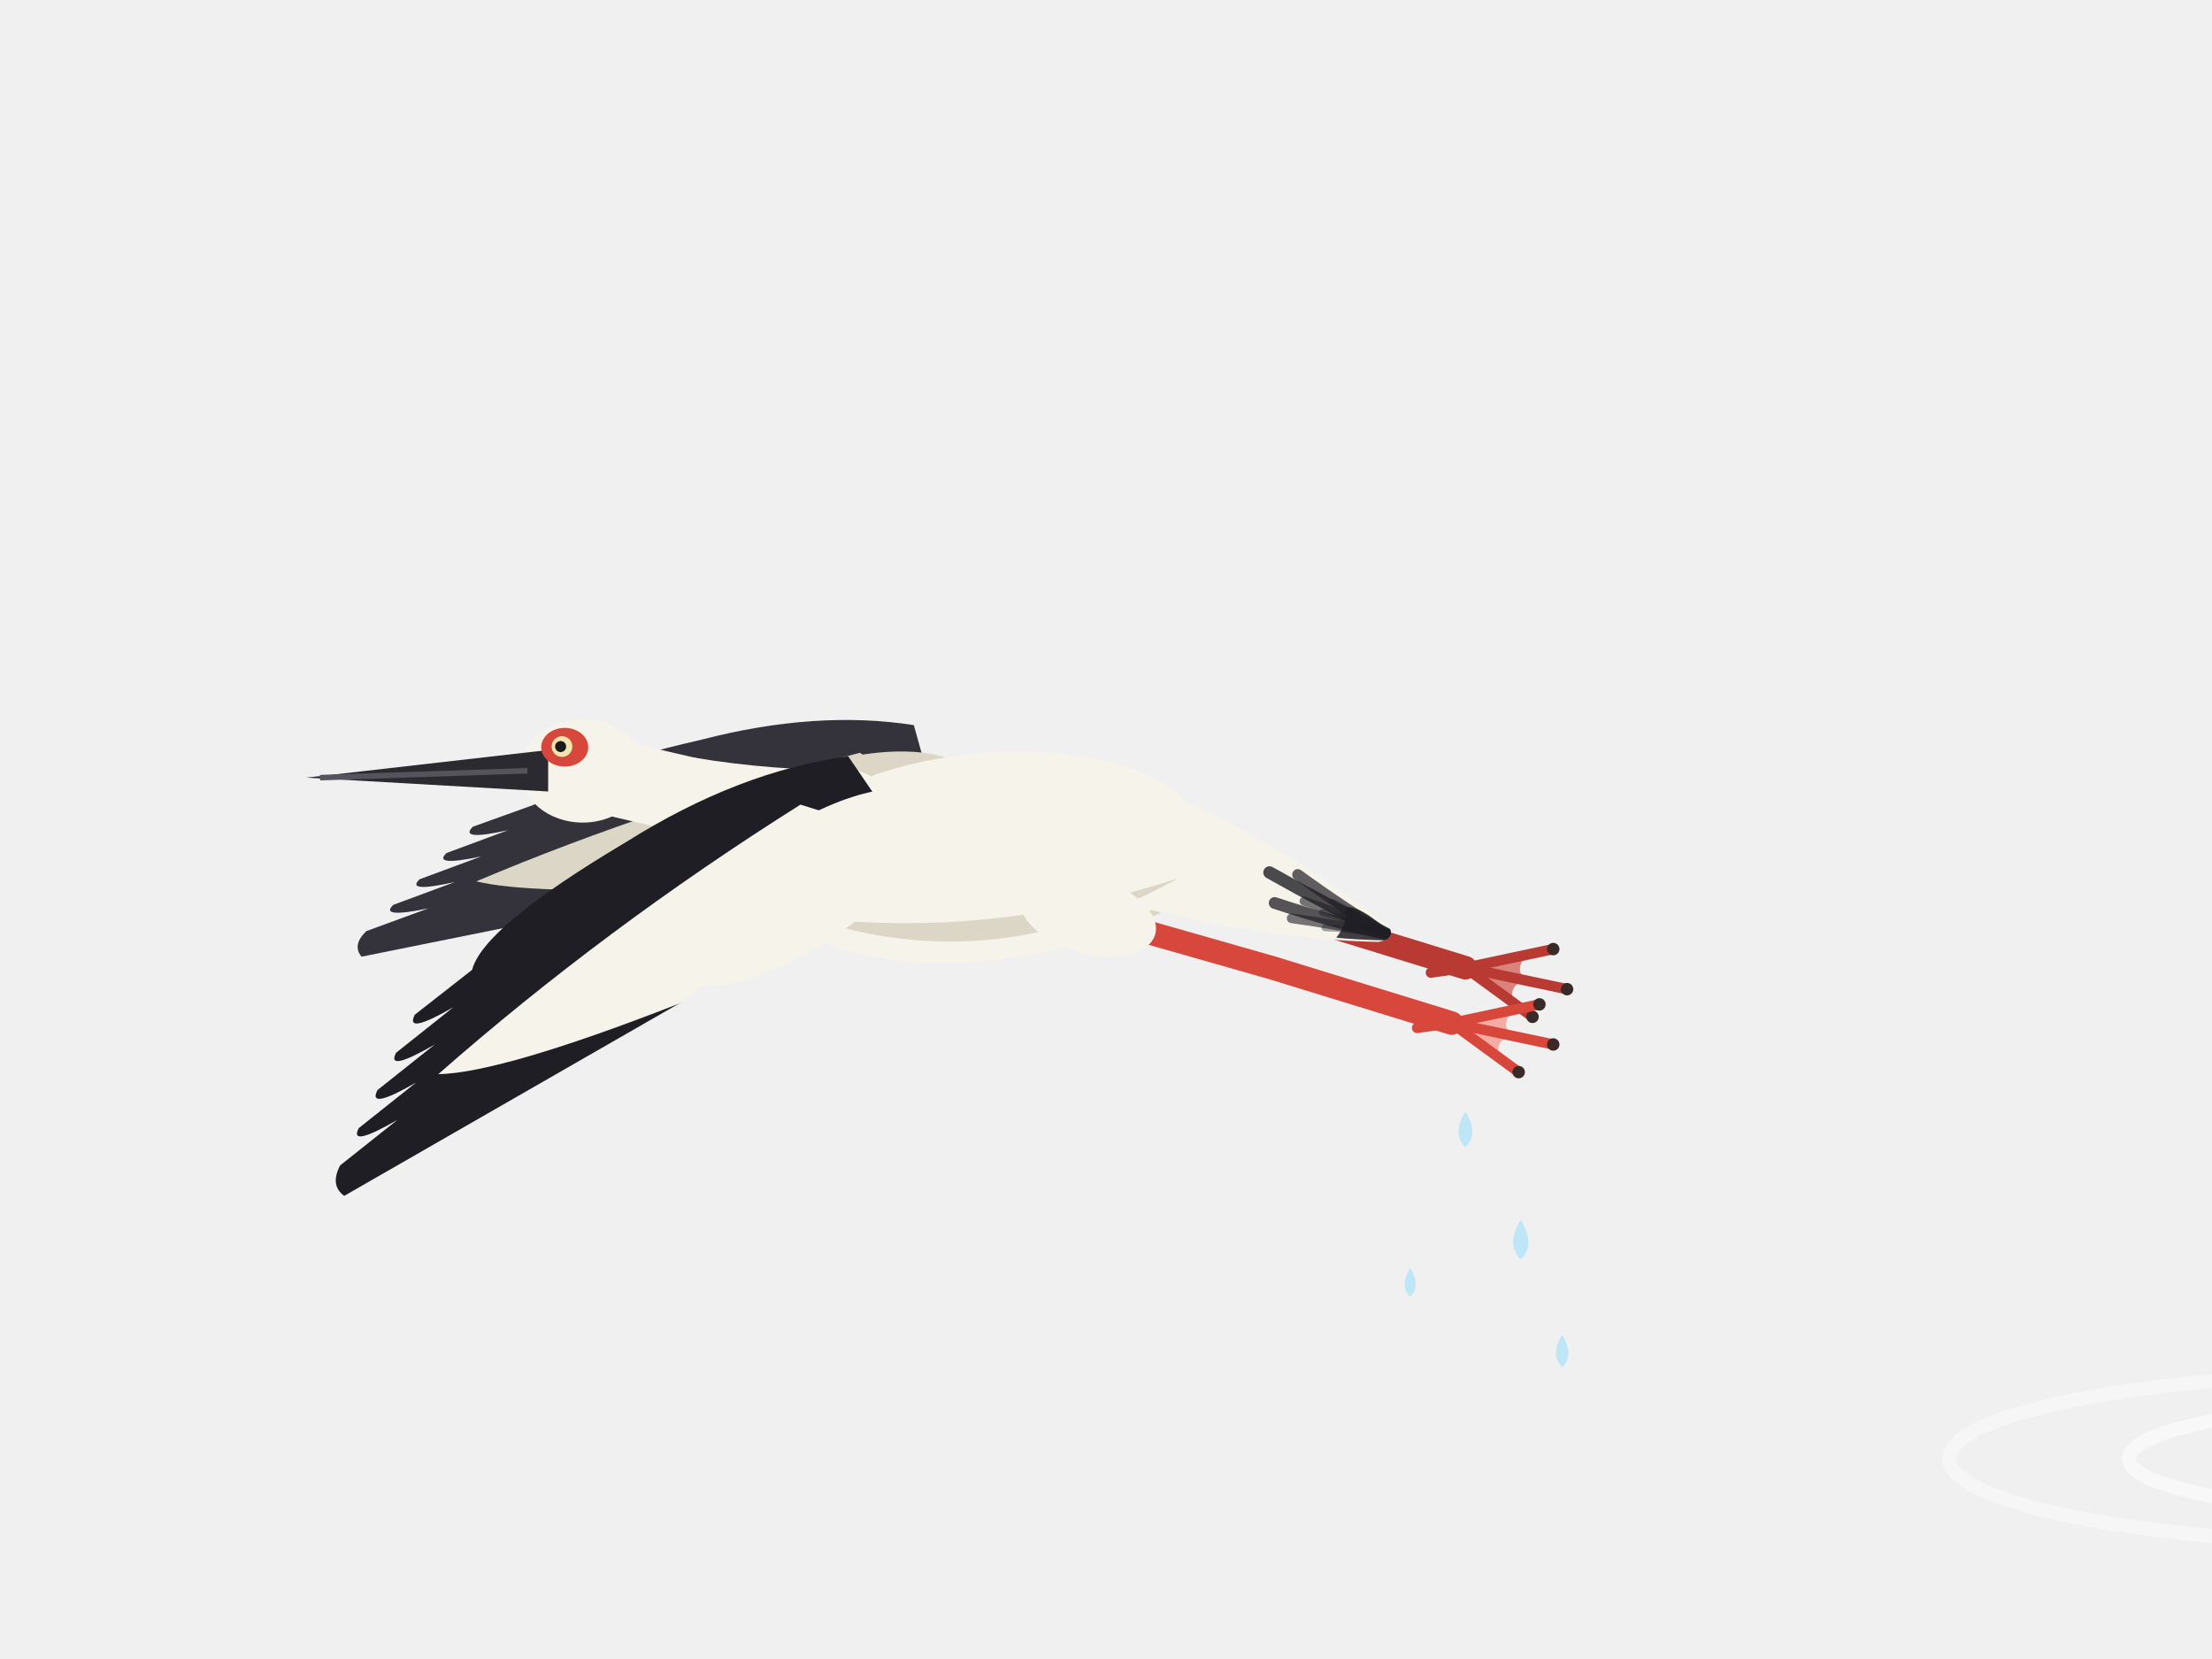
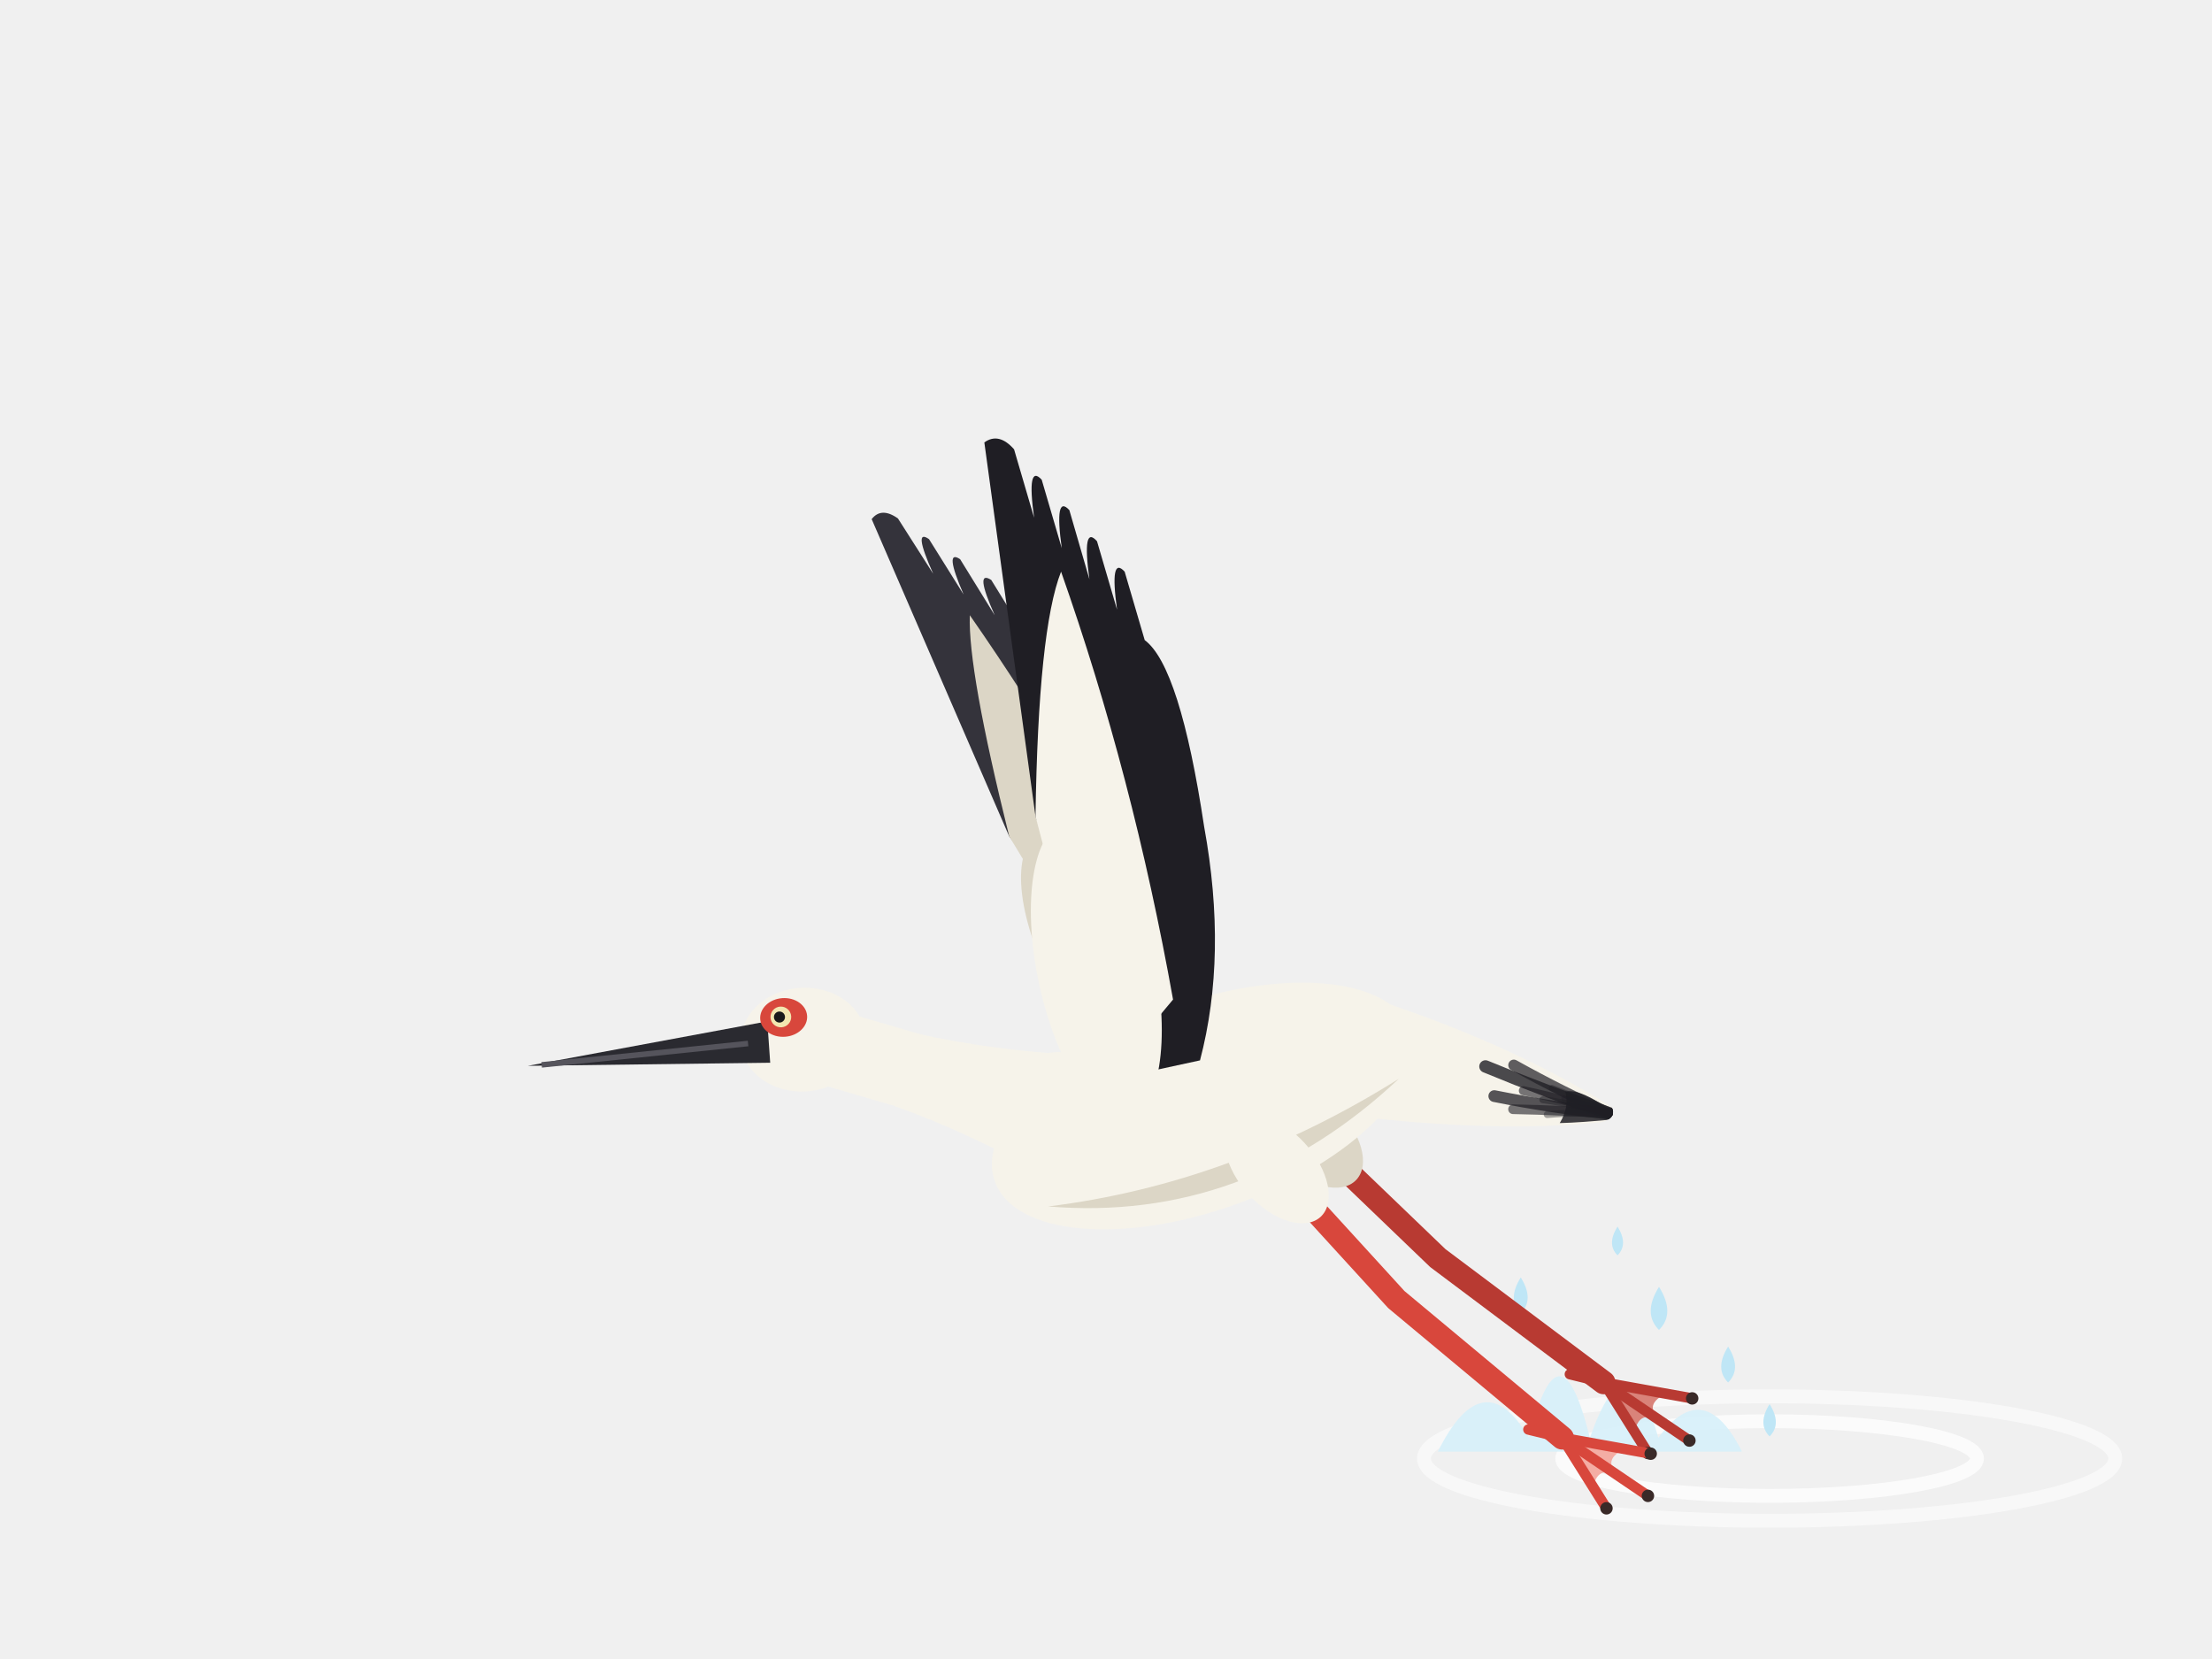
<svg xmlns="http://www.w3.org/2000/svg" width="320" height="240" viewBox="-80 -40 320 240">
-   <ellipse cx="272" cy="171" rx="70" ry="12.6" fill="none" stroke="#ffffff" stroke-width="2" opacity="0.4" />
-   <ellipse cx="272" cy="171" rx="44" ry="7.9" fill="none" stroke="#ffffff" stroke-width="2" opacity="0.55" />
-   <path d="M132 120.8 Q134 124 132 126 Q130 124 132 120.8 Z" fill="#bfe6f6" />
-   <path d="M140 136.48 Q142.2 140 140 142.2 Q137.8 140 140 136.48 Z" fill="#bfe6f6" />
-   <path d="M146 153.12 Q147.8 156 146 157.8 Q144.2 156 146 153.12 Z" fill="#bfe6f6" />
-   <path d="M124 143.44 Q125.6 146 124 147.6 Q122.4 146 124 143.44 Z" fill="#bfe6f6" />
-   <path d="M78.4 87.3 L106 92 L132 100" stroke="#b83a32" stroke-width="3.4" fill="none" stroke-linecap="round" stroke-linejoin="round" />
-   <path d="M132 100 L140.9 98.1 Q138.2 101.3 142.6 102.2 Q138.2 101.3 138.8 104.9 Z" fill="#d9837a" />
-   <path d="M132 100 L144.7 97.3" stroke="#b83a32" stroke-width="1.5" stroke-linecap="round" />
-   <path d="M132 100 L146.7 103.1" stroke="#b83a32" stroke-width="1.5" stroke-linecap="round" />
-   <path d="M132 100 L141.7 107.1" stroke="#b83a32" stroke-width="1.5" stroke-linecap="round" />
-   <path d="M132 100 L127 100.7" stroke="#b83a32" stroke-width="1.5" stroke-linecap="round" />
-   <circle cx="144.7" cy="97.3" r=".9" fill="#3a2a28" />
-   <circle cx="146.7" cy="103.1" r=".9" fill="#3a2a28" />
-   <circle cx="141.7" cy="107.1" r=".9" fill="#3a2a28" />
-   <ellipse cx="80.7" cy="87.7" rx="9.4" ry="5.5" transform="rotate(9.7 80.7 87.7)" fill="#dcd6c6" />
-   <path d="M74.9 91.7 L104 100 L130 108" stroke="#d8473c" stroke-width="3.4" fill="none" stroke-linecap="round" stroke-linejoin="round" />
-   <path d="M130 108 L138.9 106.1 Q136.2 109.3 140.6 110.2 Q136.2 109.3 136.8 112.9 Z" fill="#f4ada4" />
-   <path d="M130 108 L142.7 105.3" stroke="#d8473c" stroke-width="1.5" stroke-linecap="round" />
-   <path d="M130 108 L144.7 111.1" stroke="#d8473c" stroke-width="1.5" stroke-linecap="round" />
-   <path d="M130 108 L139.7 115.1" stroke="#d8473c" stroke-width="1.5" stroke-linecap="round" />
-   <path d="M130 108 L125 108.7" stroke="#d8473c" stroke-width="1.5" stroke-linecap="round" />
-   <circle cx="142.7" cy="105.3" r=".9" fill="#3a2a28" />
-   <circle cx="144.7" cy="111.1" r=".9" fill="#3a2a28" />
-   <circle cx="139.7" cy="115.1" r=".9" fill="#3a2a28" />
-   <path d="M54.4 72.8 L21.4 88.5 L-27.7 98.4 Q-29.1 96.7 -27 94.7 L-18 91.4 Q-25.2 92.9 -23.1 90.9 L-14.2 87.6 Q-21.4 89.2 -19.3 87.2 L-10.4 83.9 Q-17.5 85.4 -15.4 83.4 L-6.5 80.1 Q-13.7 81.7 -11.6 79.6 L-2.7 76.4 Q0.5 71.8 21.5 67 Q38.1 62.7 52.2 64.9 Z" fill="#34333b" />
-   <path d="M55.6 76.6 L21.4 88.5 Q-3.4 89.4 -11.1 87.5 Q15.2 76.4 44.4 68.9 Z" fill="#dcd6c6" />
-   <ellipse cx="41.4" cy="78.6" rx="20.2" ry="8.5" transform="rotate(164 41.4 78.6)" fill="#dcd6c6" />
-   <path d="M43.5 71.4 Q31.7 71.5 20.4 69.6 L17.9 80.3 Q28.9 83.6 39.5 88.9 Z" fill="#f6f3ea" />
-   <circle cx="41.5" cy="80.1" r="9" fill="#f6f3ea" />
-   <path d="M41.482 80.123 Q22.9 75.8 4.3 71.5" stroke="#f6f3ea" stroke-width="11" stroke-linecap="round" fill="none" />
-   <g transform="translate(4.3 71.5) rotate(0) scale(-1 1)">
+   <ellipse cx="176" cy="171" rx="50" ry="9" fill="none" stroke="#ffffff" stroke-width="2" opacity="0.55" />
+   <ellipse cx="176" cy="171" rx="30" ry="5.4" fill="none" stroke="#ffffff" stroke-width="2" opacity="0.75" />
+   <path d="M128 170 Q134.6 156.8 141.2 168 Q145.6 150.2 150 168 Q155.5 152.4 159.9 168 Q166.5 159 172 170 Z" fill="#d6f0fa" opacity=".9" />
+   <path d="M160 146.16 Q162.4 150 160 152.4 Q157.6 150 160 146.16 Z" fill="#bfe6f6" />
+   <path d="M170 154.8 Q172 158 170 160 Q168 158 170 154.8 Z" fill="#bfe6f6" />
+   <path d="M140 144.8 Q142 148 140 150 Q138 148 140 144.8 Z" fill="#bfe6f6" />
+   <path d="M176 163.12 Q177.8 166 176 167.8 Q174.2 166 176 163.12 Z" fill="#bfe6f6" />
+   <path d="M154 137.44 Q155.6 140 154 141.6 Q152.4 140 154 137.44 Z" fill="#bfe6f6" />
+   <path d="M107.7 122.5 L128 142 L152 160" stroke="#b83a32" stroke-width="3.4" fill="none" stroke-linecap="round" stroke-linejoin="round" />
+   <path d="M152 160 L161 161.6 Q157.2 163.5 161 166 Q157.2 163.5 156.5 167.1 Z" fill="#d9837a" />
+   <path d="M152 160 L164.8 162.3" stroke="#b83a32" stroke-width="1.5" stroke-linecap="round" />
+   <path d="M152 160 L164.4 168.4" stroke="#b83a32" stroke-width="1.5" stroke-linecap="round" />
+   <path d="M152 160 L158.4 170.2" stroke="#b83a32" stroke-width="1.5" stroke-linecap="round" />
+   <path d="M152 160 L147.1 158.8" stroke="#b83a32" stroke-width="1.5" stroke-linecap="round" />
+   <circle cx="164.8" cy="162.3" r=".9" fill="#3a2a28" />
+   <circle cx="164.4" cy="168.4" r=".9" fill="#3a2a28" />
+   <circle cx="158.4" cy="170.2" r=".9" fill="#3a2a28" />
+   <ellipse cx="109.4" cy="124.2" rx="9.4" ry="5.5" transform="rotate(43.8 109.4 124.2)" fill="#dcd6c6" />
+   <path d="M103.1 127.3 L122 148 L146 168" stroke="#d8473c" stroke-width="3.4" fill="none" stroke-linecap="round" stroke-linejoin="round" />
+   <path d="M146 168 L155 169.6 Q151.2 171.5 155 174 Q151.2 171.5 150.5 175.1 Z" fill="#f4ada4" />
+   <path d="M146 168 L158.8 170.3" stroke="#d8473c" stroke-width="1.5" stroke-linecap="round" />
+   <path d="M146 168 L158.4 176.4" stroke="#d8473c" stroke-width="1.5" stroke-linecap="round" />
+   <path d="M146 168 L152.4 178.2" stroke="#d8473c" stroke-width="1.5" stroke-linecap="round" />
+   <path d="M146 168 L141.1 166.8" stroke="#d8473c" stroke-width="1.5" stroke-linecap="round" />
+   <circle cx="158.8" cy="170.3" r=".9" fill="#3a2a28" />
+   <circle cx="158.4" cy="176.4" r=".9" fill="#3a2a28" />
+   <circle cx="152.4" cy="178.2" r=".9" fill="#3a2a28" />
+   <path d="M88.3 110.1 L66 81 L46.1 35.1 Q47.5 33.3 49.9 35 L55 43 Q52 36.3 54.4 38 L59.4 46 Q56.5 39.3 58.9 40.9 L63.9 49 Q60.9 42.3 63.4 43.9 L68.4 52 Q65.4 45.3 67.8 46.9 L72.9 54.9 Q78 57.1 87.1 76.6 Q94.7 92 95.5 106.2 Z" fill="#34333b" />
+   <path d="M84.7 111.9 L66 81 Q60 56.9 60.3 49 Q76.6 72.4 90 99.4 Z" fill="#dcd6c6" />
+   <ellipse cx="79.8" cy="98.5" rx="20.2" ry="8.5" transform="rotate(-118 79.8 98.5)" fill="#dcd6c6" />
+   <path d="M75.7 112.6 Q63.8 112 52.5 109.5 L49.4 120 Q60.3 123.9 70.6 129.8 Z" fill="#f6f3ea" />
+   <circle cx="73.2" cy="121.2" r="9" fill="#f6f3ea" />
+   <path d="M73.154 121.202 Q54.7 115.8 36.2 110.4" stroke="#f6f3ea" stroke-width="11" stroke-linecap="round" fill="none" />
+   <g transform="translate(36.2 110.4) rotate(-4) scale(-1 1)">
    <ellipse cx="0" cy="0" rx="9" ry="7.5" fill="#f6f3ea" />
    <path d="M5 -3 L40 1 L5 3 Z" fill="#2a2a30" />
    <path d="M8 0 L38 1" stroke="#55545c" stroke-width=".8" />
    <ellipse cx="2.6" cy="-3.4" rx="3.4" ry="2.8" fill="#d8473c" />
    <circle cx="3" cy="-3.5" r="1.5" fill="#f2e6b0" />
    <circle cx="3.2" cy="-3.5" r=".8" fill="#1a1a1a" />
  </g>
-   <g transform="translate(62 84) rotate(-6)">
-     <g transform="rotate(23 24 1)">
+   <g transform="translate(94 120) rotate(-20)">
+     <g transform="rotate(30 24 1)">
      <defs>
        <clipPath id="tail">
          <path d="M20 -8 Q44 -5 61 2 Q62 3.4 60 4.4 Q44 9 20 10 Z" />
        </clipPath>
      </defs>
      <path d="M20 -8 Q44 -5 61 2 Q62 3.4 60 4.4 Q44 9 20 10 Z" fill="#f6f3ea" />
      <g clip-path="url(#tail)">
        <path d="M46 -1.5 Q53.5 1.1 61 3" stroke="#1f1e24" stroke-width="1.6" stroke-linecap="round" fill="none" opacity="0.7" />
        <path d="M52 0.8 Q56.5 1.6 61 3" stroke="#1f1e24" stroke-width="0.9" stroke-linecap="round" fill="none" opacity="0.4" />
        <path d="M42 -0.6 Q51.5 1.5 61 3" stroke="#1f1e24" stroke-width="1.8" stroke-linecap="round" fill="none" opacity="0.8" />
        <path d="M54 2 Q57.5 2.2 61 3" stroke="#1f1e24" stroke-width="0.8" stroke-linecap="round" fill="none" opacity="0.35" />
        <path d="M48 1.9 Q54.5 2.1 61 3" stroke="#1f1e24" stroke-width="1.3" stroke-linecap="round" fill="none" opacity="0.6" />
        <path d="M51 2.7 Q56 2.5 61 3" stroke="#1f1e24" stroke-width="1" stroke-linecap="round" fill="none" opacity="0.45" />
        <path d="M44 3.4 Q52.5 3.6 61 3" stroke="#1f1e24" stroke-width="1.7" stroke-linecap="round" fill="none" opacity="0.75" />
        <path d="M55 3.5 Q58 2.9 61 3" stroke="#1f1e24" stroke-width="0.8" stroke-linecap="round" fill="none" opacity="0.35" />
        <path d="M47 4.8 Q54 3.7 61 3" stroke="#1f1e24" stroke-width="1.4" stroke-linecap="round" fill="none" opacity="0.6" />
        <path d="M52 4.7 Q56.5 3.5 61 3" stroke="#1f1e24" stroke-width="1" stroke-linecap="round" fill="none" opacity="0.4" />
        <path d="M62 3 Q56 0 54 1 Q55 3 54 5.6 Q57 5 62 3.6 Z" fill="#1f1e24" opacity=".85" />
      </g>
    </g>
    <ellipse cx="0" cy="0" rx="32" ry="15" fill="#f6f3ea" />
    <path d="M-26 6 Q0 18 28 6 Q0 12 -26 6 Z" fill="#dcd6c6" />
  </g>
-   <ellipse cx="77.4" cy="92.4" rx="10.1" ry="5.5" transform="rotate(15.9 77.4 92.4)" fill="#f6f3ea" />
-   <path d="M48.3 77.6 L18.2 105.2 L-30.2 133 Q-32.3 131.5 -30.8 128.6 L-22.5 122 Q-29.6 126.1 -28.1 123.2 L-19.8 116.6 Q-26.9 120.7 -25.4 117.7 L-17.1 111.1 Q-24.2 115.2 -22.7 112.3 L-14.4 105.7 Q-21.5 109.8 -20 106.8 L-11.7 100.3 Q-10.1 94.1 10.6 81.8 Q26.8 71.6 42.7 69.4 Z" fill="#1f1e24" />
-   <path d="M50.5 81 L18.2 105.2 Q-7.4 115.2 -16.6 115.4 Q7.4 94.3 35.8 76.4 Z" fill="#f6f3ea" />
-   <ellipse cx="36" cy="88.4" rx="22.2" ry="8.5" transform="rotate(146 36 88.4)" fill="#f6f3ea" />
+   <ellipse cx="104.7" cy="129.1" rx="9.4" ry="5.5" transform="rotate(47.6 104.7 129.1)" fill="#f6f3ea" />
+   <path d="M83.9 115.5 L69.8 78.1 L62.4 24 Q64.5 22.5 66.7 25 L69.6 34.9 Q68.5 27 70.7 29.4 L73.6 39.3 Q72.5 31.4 74.7 33.8 L77.6 43.8 Q76.5 35.8 78.7 38.3 L81.6 48.2 Q80.5 40.3 82.7 42.7 L85.6 52.6 Q90.7 56.4 94.2 79.6 Q97.6 98.2 93.6 113.4 Z" fill="#1f1e24" />
+   <path d="M79.9 116.3 L69.8 78.1 Q70.2 51.1 73.5 42.7 Q83.9 72.2 89.7 104.6 Z" fill="#f6f3ea" />
+   <ellipse cx="78.6" cy="100.4" rx="21.8" ry="8.5" transform="rotate(-102 78.6 100.4)" fill="#f6f3ea" />
</svg>
